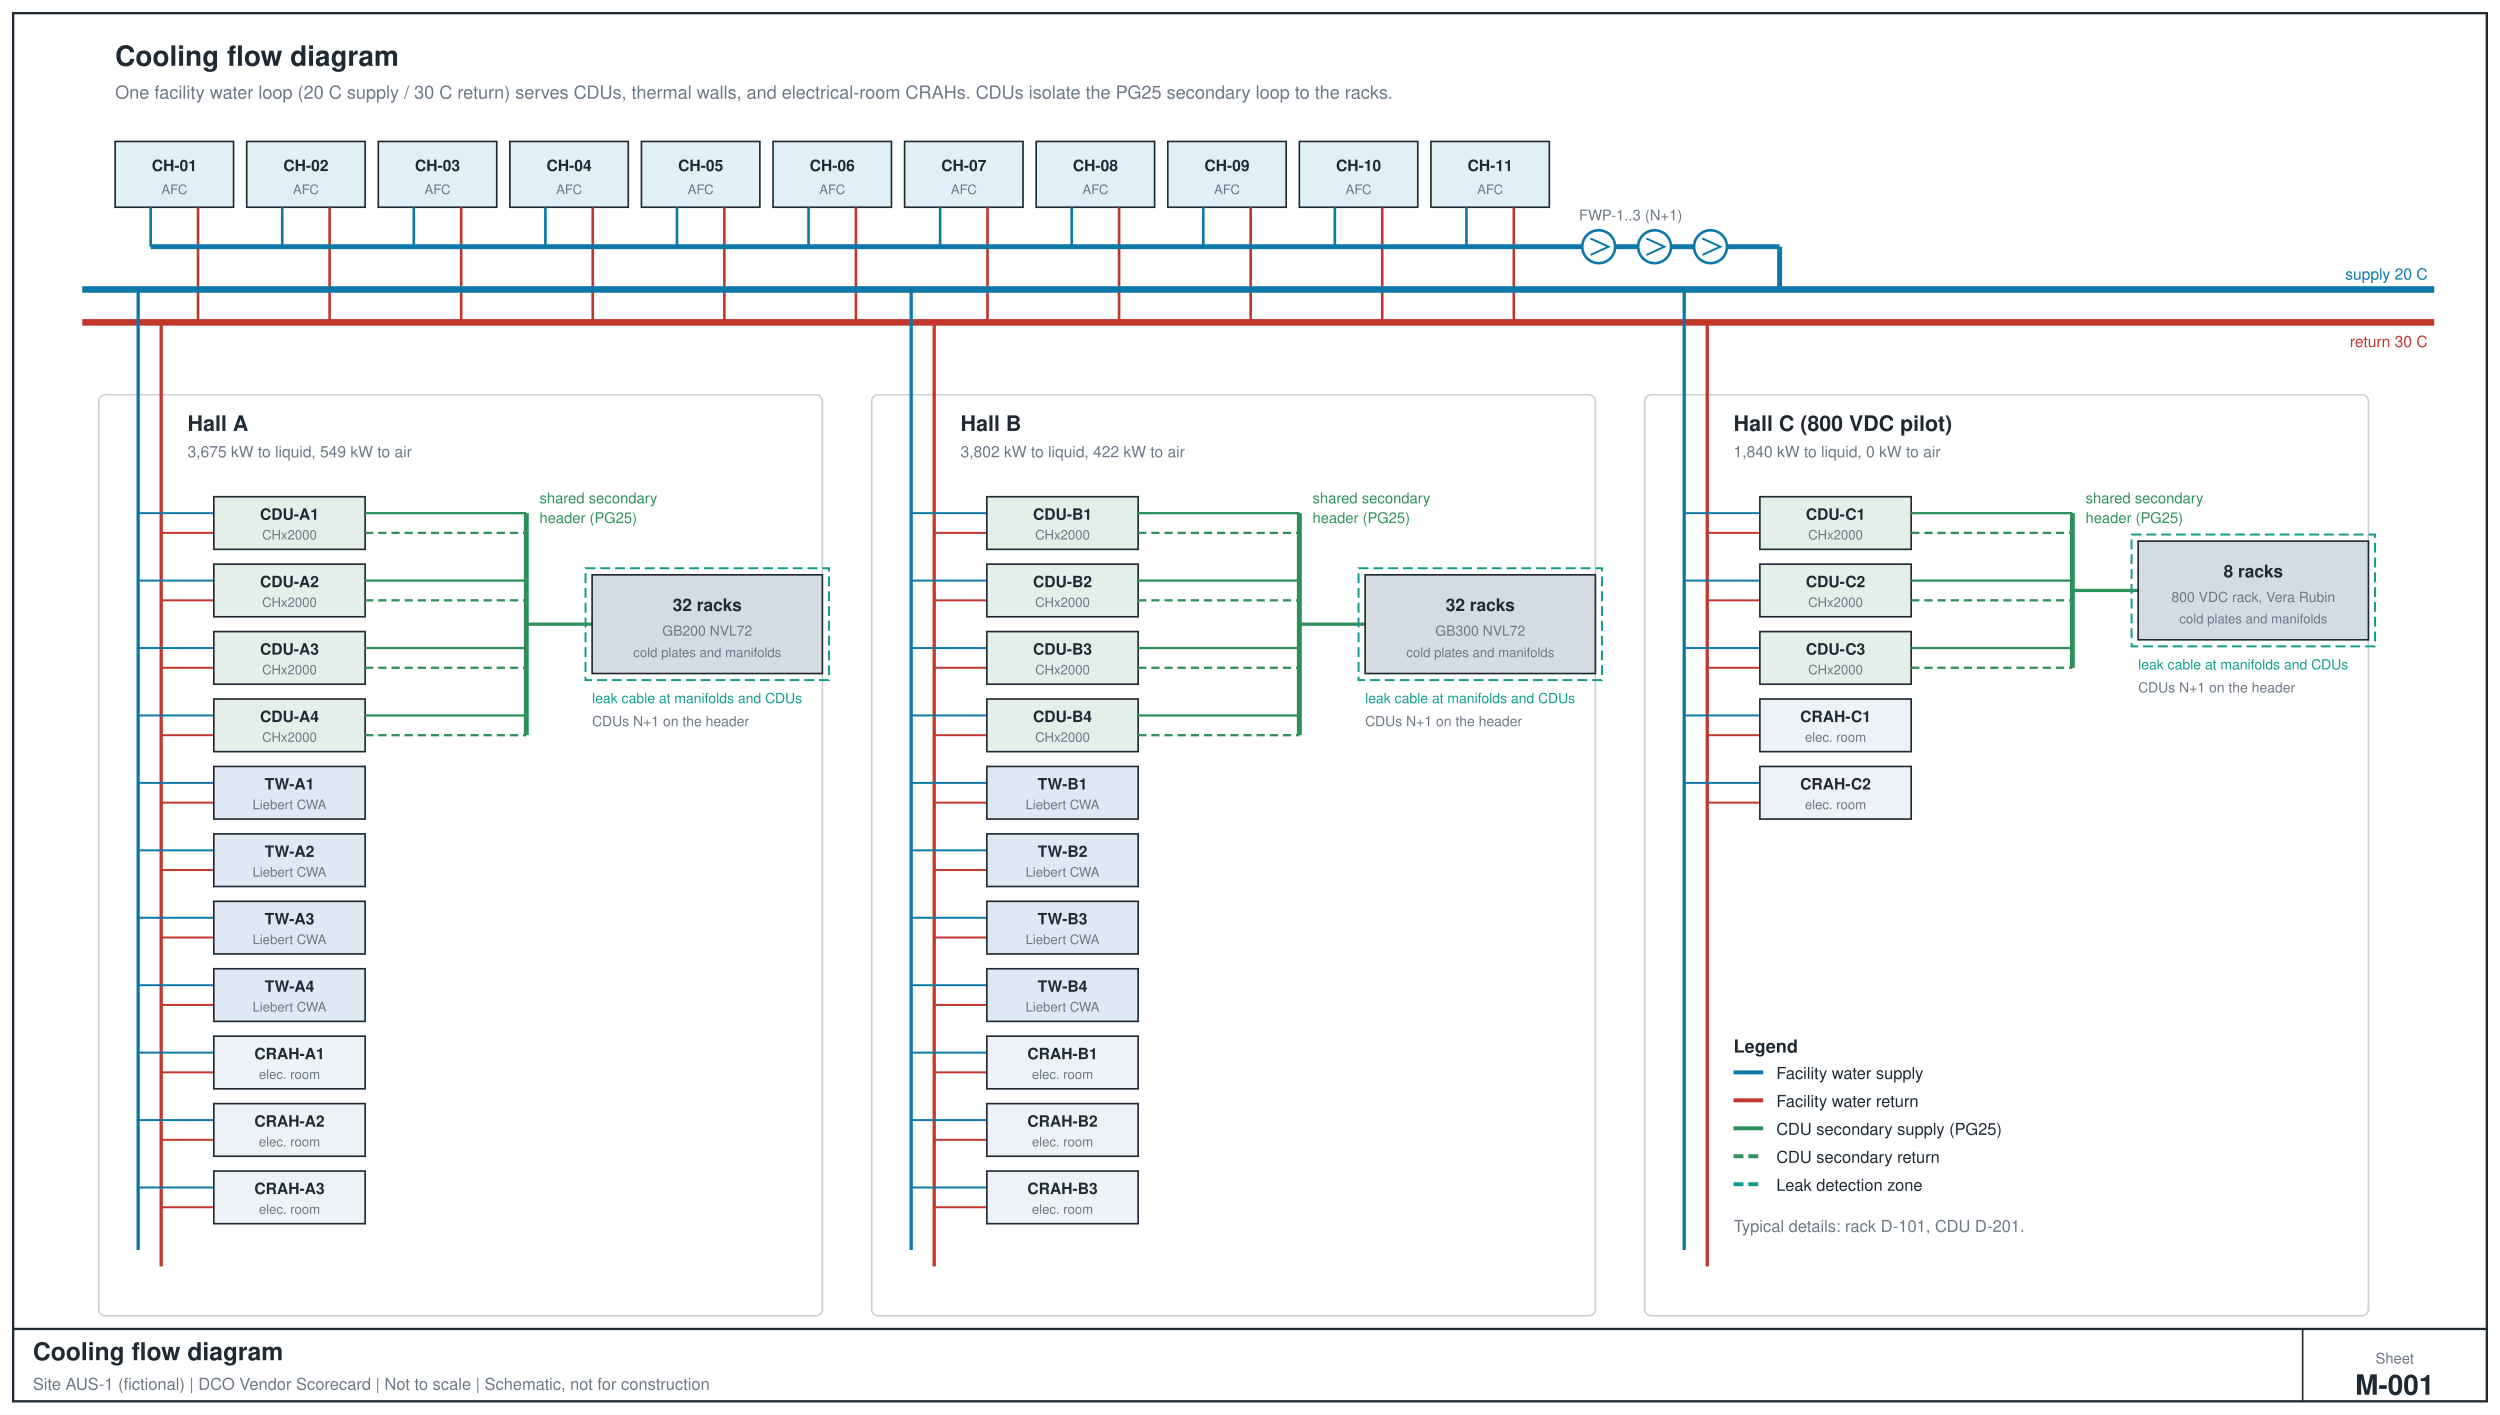
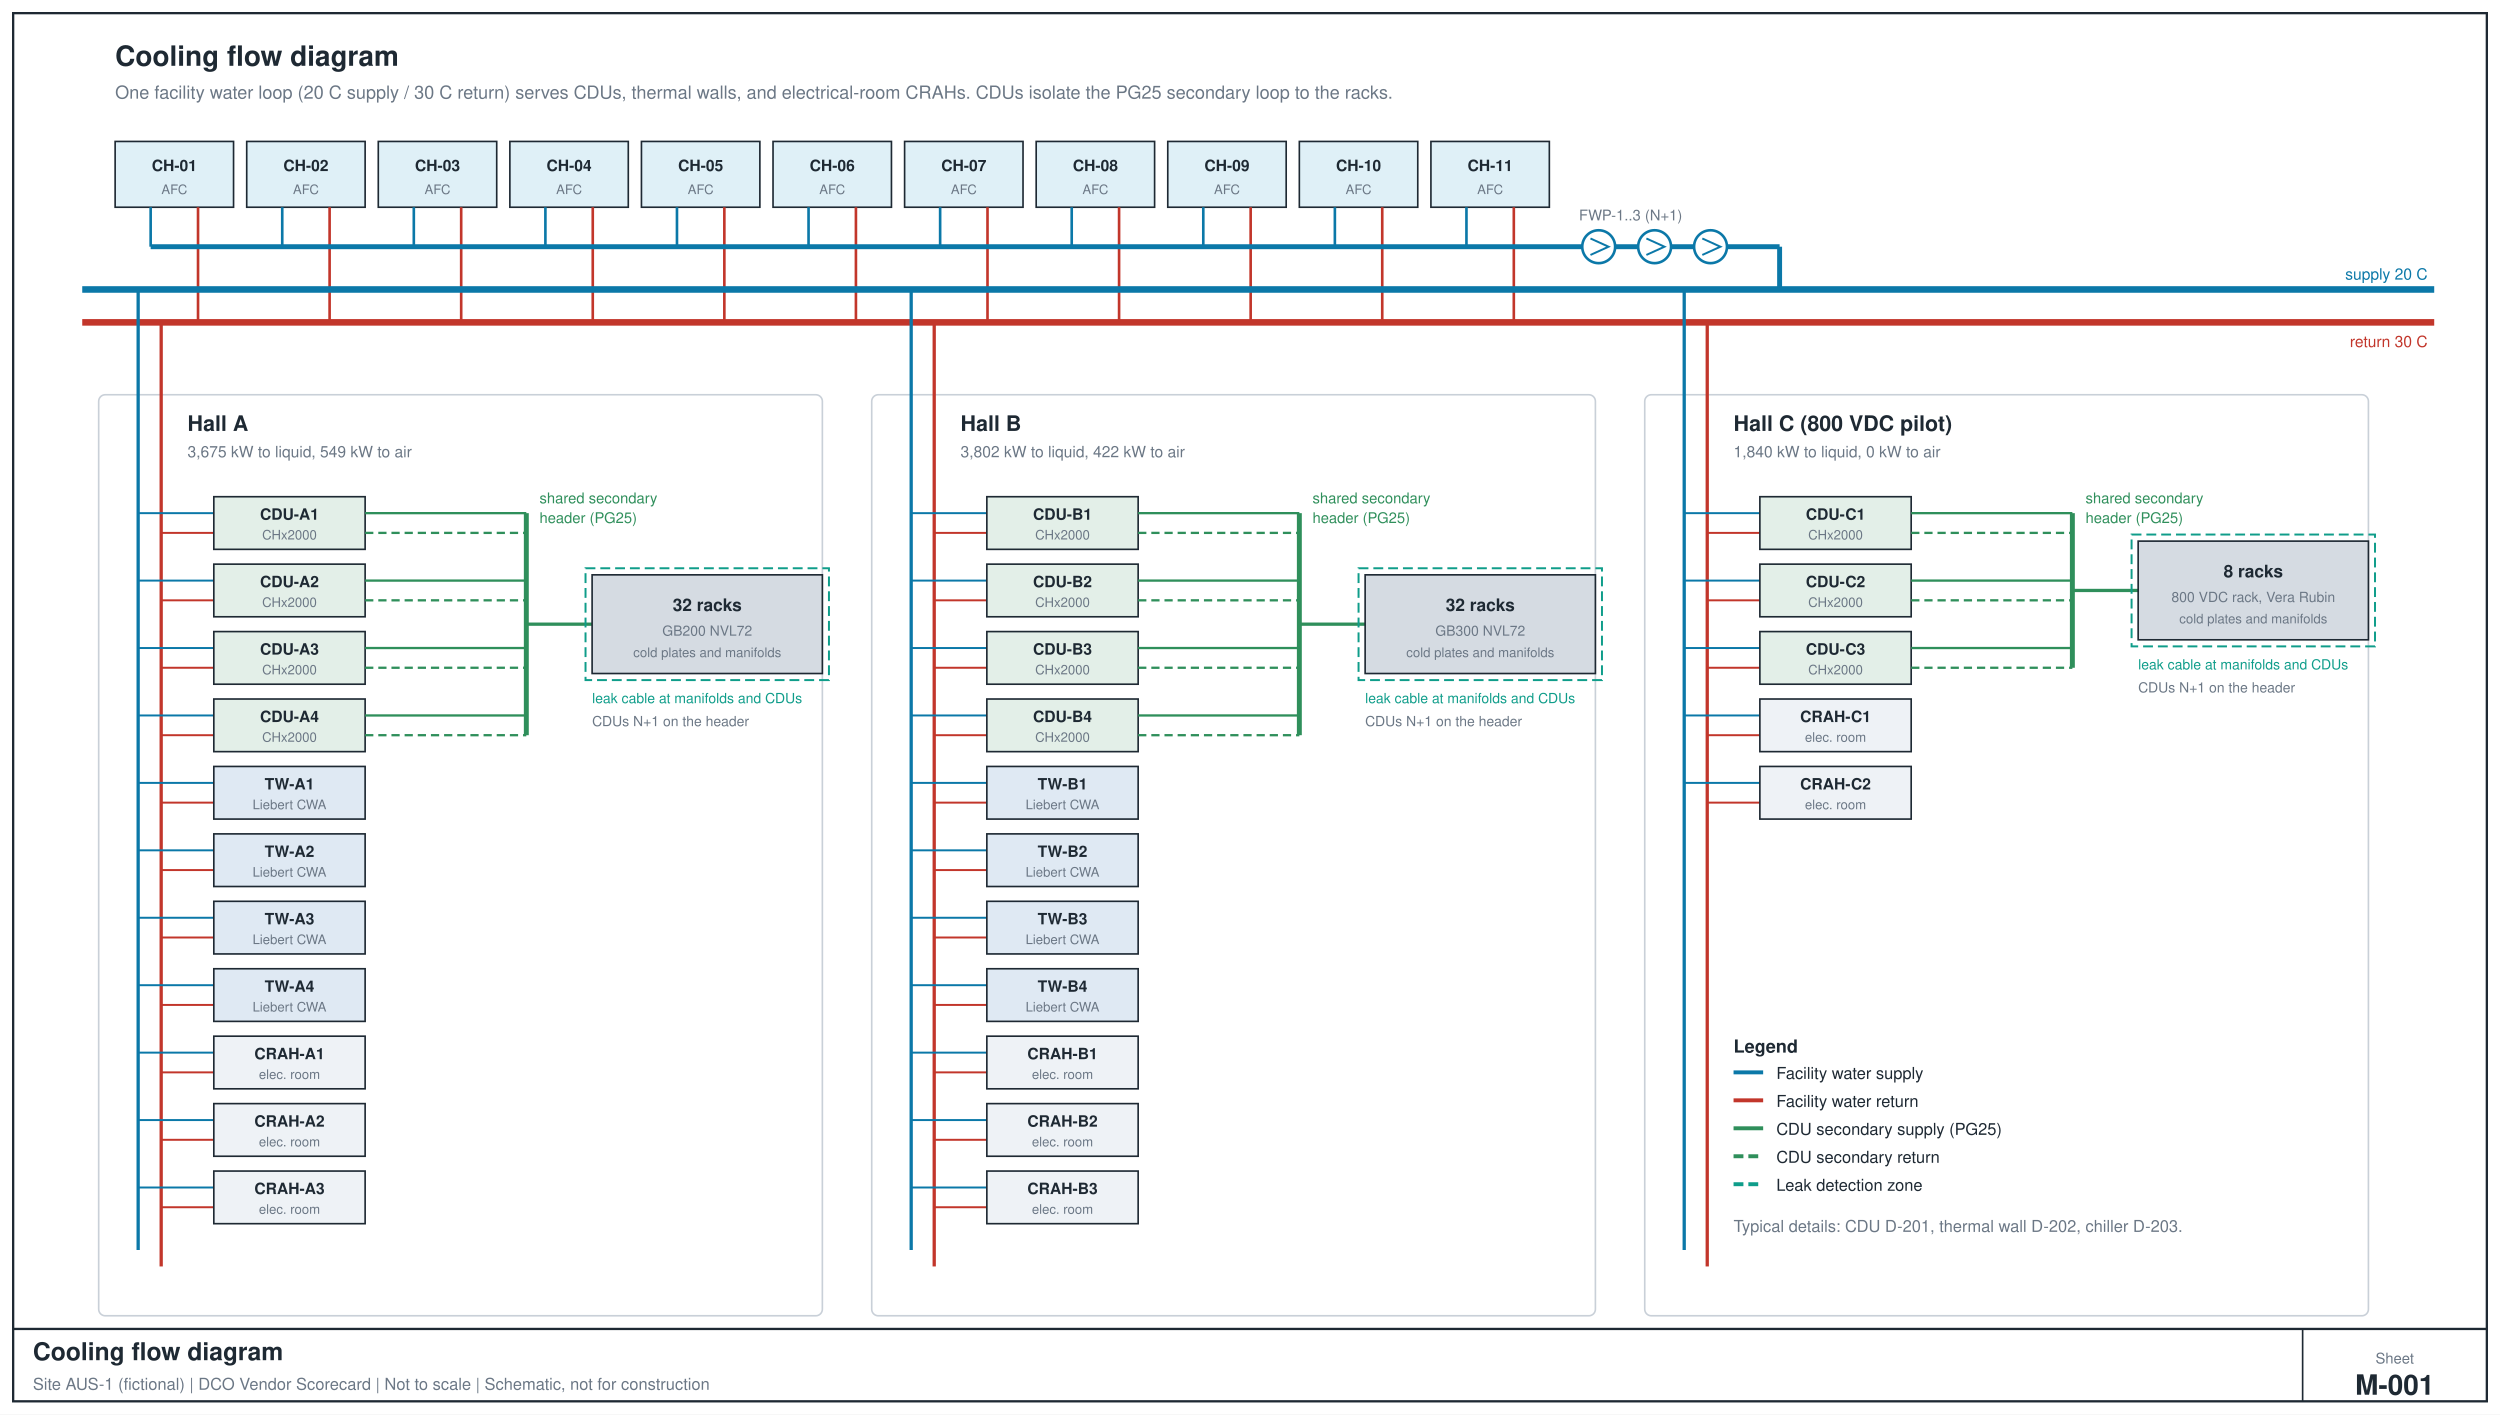
<svg xmlns="http://www.w3.org/2000/svg" width="1520" height="860" viewBox="0 0 1520 860">
  <rect width="100%" height="100%" fill="#ffffff" />
  <text x="70.0" y="40.0" font-family="Helvetica, Arial, sans-serif" font-size="17" text-anchor="start" fill="#1e2933" font-weight="bold">Cooling flow diagram</text>
  <text x="70.0" y="60.0" font-family="Helvetica, Arial, sans-serif" font-size="11" text-anchor="start" fill="#6b7785" font-weight="normal">One facility water loop (20 C supply / 30 C return) serves CDUs, thermal walls, and electrical-room CRAHs. CDUs isolate the PG25 secondary loop to the racks.</text>
  <rect x="70.0" y="86.0" width="72.0" height="40.0" rx="0" fill="#dff0f7" stroke="#1e2933" stroke-width="1.0" />
  <text x="106.0" y="104.0" font-family="Helvetica, Arial, sans-serif" font-size="9.5" text-anchor="middle" fill="#1e2933" font-weight="bold">CH-01</text>
  <text x="106.0" y="118.0" font-family="Helvetica, Arial, sans-serif" font-size="8" text-anchor="middle" fill="#6b7785" font-weight="normal">AFC</text>
  <line x1="91.6" y1="126.0" x2="91.6" y2="150.0" stroke="#0b78a8" stroke-width="1.6" />
  <line x1="120.4" y1="126.0" x2="120.4" y2="196.0" stroke="#c2362b" stroke-width="1.6" />
  <rect x="150.0" y="86.0" width="72.0" height="40.0" rx="0" fill="#dff0f7" stroke="#1e2933" stroke-width="1.0" />
  <text x="186.0" y="104.0" font-family="Helvetica, Arial, sans-serif" font-size="9.5" text-anchor="middle" fill="#1e2933" font-weight="bold">CH-02</text>
  <text x="186.0" y="118.0" font-family="Helvetica, Arial, sans-serif" font-size="8" text-anchor="middle" fill="#6b7785" font-weight="normal">AFC</text>
  <line x1="171.6" y1="126.0" x2="171.6" y2="150.0" stroke="#0b78a8" stroke-width="1.6" />
  <line x1="200.4" y1="126.0" x2="200.4" y2="196.0" stroke="#c2362b" stroke-width="1.6" />
  <rect x="230.0" y="86.0" width="72.0" height="40.0" rx="0" fill="#dff0f7" stroke="#1e2933" stroke-width="1.0" />
  <text x="266.0" y="104.0" font-family="Helvetica, Arial, sans-serif" font-size="9.5" text-anchor="middle" fill="#1e2933" font-weight="bold">CH-03</text>
  <text x="266.0" y="118.0" font-family="Helvetica, Arial, sans-serif" font-size="8" text-anchor="middle" fill="#6b7785" font-weight="normal">AFC</text>
  <line x1="251.6" y1="126.0" x2="251.6" y2="150.0" stroke="#0b78a8" stroke-width="1.6" />
  <line x1="280.4" y1="126.0" x2="280.4" y2="196.0" stroke="#c2362b" stroke-width="1.6" />
  <rect x="310.0" y="86.0" width="72.0" height="40.0" rx="0" fill="#dff0f7" stroke="#1e2933" stroke-width="1.0" />
  <text x="346.0" y="104.0" font-family="Helvetica, Arial, sans-serif" font-size="9.5" text-anchor="middle" fill="#1e2933" font-weight="bold">CH-04</text>
  <text x="346.0" y="118.0" font-family="Helvetica, Arial, sans-serif" font-size="8" text-anchor="middle" fill="#6b7785" font-weight="normal">AFC</text>
  <line x1="331.6" y1="126.0" x2="331.6" y2="150.0" stroke="#0b78a8" stroke-width="1.6" />
  <line x1="360.4" y1="126.0" x2="360.4" y2="196.0" stroke="#c2362b" stroke-width="1.6" />
  <rect x="390.0" y="86.0" width="72.0" height="40.0" rx="0" fill="#dff0f7" stroke="#1e2933" stroke-width="1.0" />
  <text x="426.0" y="104.0" font-family="Helvetica, Arial, sans-serif" font-size="9.5" text-anchor="middle" fill="#1e2933" font-weight="bold">CH-05</text>
  <text x="426.0" y="118.0" font-family="Helvetica, Arial, sans-serif" font-size="8" text-anchor="middle" fill="#6b7785" font-weight="normal">AFC</text>
  <line x1="411.6" y1="126.0" x2="411.6" y2="150.0" stroke="#0b78a8" stroke-width="1.6" />
  <line x1="440.4" y1="126.0" x2="440.4" y2="196.0" stroke="#c2362b" stroke-width="1.6" />
  <rect x="470.0" y="86.0" width="72.0" height="40.0" rx="0" fill="#dff0f7" stroke="#1e2933" stroke-width="1.0" />
  <text x="506.0" y="104.0" font-family="Helvetica, Arial, sans-serif" font-size="9.5" text-anchor="middle" fill="#1e2933" font-weight="bold">CH-06</text>
  <text x="506.0" y="118.0" font-family="Helvetica, Arial, sans-serif" font-size="8" text-anchor="middle" fill="#6b7785" font-weight="normal">AFC</text>
  <line x1="491.6" y1="126.0" x2="491.6" y2="150.0" stroke="#0b78a8" stroke-width="1.6" />
  <line x1="520.4" y1="126.0" x2="520.4" y2="196.0" stroke="#c2362b" stroke-width="1.6" />
  <rect x="550.0" y="86.0" width="72.0" height="40.0" rx="0" fill="#dff0f7" stroke="#1e2933" stroke-width="1.0" />
  <text x="586.0" y="104.0" font-family="Helvetica, Arial, sans-serif" font-size="9.5" text-anchor="middle" fill="#1e2933" font-weight="bold">CH-07</text>
  <text x="586.0" y="118.0" font-family="Helvetica, Arial, sans-serif" font-size="8" text-anchor="middle" fill="#6b7785" font-weight="normal">AFC</text>
  <line x1="571.6" y1="126.0" x2="571.6" y2="150.0" stroke="#0b78a8" stroke-width="1.6" />
  <line x1="600.4" y1="126.0" x2="600.4" y2="196.0" stroke="#c2362b" stroke-width="1.6" />
  <rect x="630.0" y="86.0" width="72.0" height="40.0" rx="0" fill="#dff0f7" stroke="#1e2933" stroke-width="1.0" />
  <text x="666.0" y="104.0" font-family="Helvetica, Arial, sans-serif" font-size="9.5" text-anchor="middle" fill="#1e2933" font-weight="bold">CH-08</text>
  <text x="666.0" y="118.0" font-family="Helvetica, Arial, sans-serif" font-size="8" text-anchor="middle" fill="#6b7785" font-weight="normal">AFC</text>
  <line x1="651.6" y1="126.0" x2="651.6" y2="150.0" stroke="#0b78a8" stroke-width="1.6" />
  <line x1="680.4" y1="126.0" x2="680.4" y2="196.0" stroke="#c2362b" stroke-width="1.6" />
  <rect x="710.0" y="86.0" width="72.0" height="40.0" rx="0" fill="#dff0f7" stroke="#1e2933" stroke-width="1.0" />
  <text x="746.0" y="104.0" font-family="Helvetica, Arial, sans-serif" font-size="9.5" text-anchor="middle" fill="#1e2933" font-weight="bold">CH-09</text>
  <text x="746.0" y="118.0" font-family="Helvetica, Arial, sans-serif" font-size="8" text-anchor="middle" fill="#6b7785" font-weight="normal">AFC</text>
  <line x1="731.6" y1="126.0" x2="731.6" y2="150.0" stroke="#0b78a8" stroke-width="1.6" />
  <line x1="760.4" y1="126.0" x2="760.4" y2="196.0" stroke="#c2362b" stroke-width="1.6" />
  <rect x="790.0" y="86.0" width="72.0" height="40.0" rx="0" fill="#dff0f7" stroke="#1e2933" stroke-width="1.0" />
  <text x="826.0" y="104.0" font-family="Helvetica, Arial, sans-serif" font-size="9.5" text-anchor="middle" fill="#1e2933" font-weight="bold">CH-10</text>
  <text x="826.0" y="118.0" font-family="Helvetica, Arial, sans-serif" font-size="8" text-anchor="middle" fill="#6b7785" font-weight="normal">AFC</text>
  <line x1="811.6" y1="126.0" x2="811.6" y2="150.0" stroke="#0b78a8" stroke-width="1.6" />
  <line x1="840.4" y1="126.0" x2="840.4" y2="196.0" stroke="#c2362b" stroke-width="1.6" />
  <rect x="870.0" y="86.0" width="72.0" height="40.0" rx="0" fill="#dff0f7" stroke="#1e2933" stroke-width="1.0" />
  <text x="906.0" y="104.0" font-family="Helvetica, Arial, sans-serif" font-size="9.5" text-anchor="middle" fill="#1e2933" font-weight="bold">CH-11</text>
  <text x="906.0" y="118.0" font-family="Helvetica, Arial, sans-serif" font-size="8" text-anchor="middle" fill="#6b7785" font-weight="normal">AFC</text>
  <line x1="891.6" y1="126.0" x2="891.6" y2="150.0" stroke="#0b78a8" stroke-width="1.6" />
  <line x1="920.4" y1="126.0" x2="920.4" y2="196.0" stroke="#c2362b" stroke-width="1.6" />
  <line x1="91.6" y1="150.0" x2="1082.0" y2="150.0" stroke="#0b78a8" stroke-width="3" />
  <circle cx="972.0" cy="150.0" r="10" fill="#ffffff" stroke="#0b78a8" stroke-width="1.6" />
  <polyline points="967.0,155.0 978.0,150.0 967.0,145.0" fill="none" stroke="#0b78a8" stroke-width="1.2" />
  <circle cx="1006.0" cy="150.0" r="10" fill="#ffffff" stroke="#0b78a8" stroke-width="1.6" />
  <polyline points="1001.0,155.0 1012.0,150.0 1001.0,145.0" fill="none" stroke="#0b78a8" stroke-width="1.2" />
  <circle cx="1040.0" cy="150.0" r="10" fill="#ffffff" stroke="#0b78a8" stroke-width="1.6" />
  <polyline points="1035.0,155.0 1046.0,150.0 1035.0,145.0" fill="none" stroke="#0b78a8" stroke-width="1.2" />
  <text x="960.0" y="134.0" font-family="Helvetica, Arial, sans-serif" font-size="9" text-anchor="start" fill="#6b7785" font-weight="normal">FWP-1..3 (N+1)</text>
  <line x1="1082.0" y1="150.0" x2="1082.0" y2="176.0" stroke="#0b78a8" stroke-width="3" />
  <line x1="50.0" y1="176.0" x2="1480.0" y2="176.0" stroke="#0b78a8" stroke-width="4" />
  <line x1="50.0" y1="196.0" x2="1480.0" y2="196.0" stroke="#c2362b" stroke-width="4" />
  <text x="1476.0" y="170.0" font-family="Helvetica, Arial, sans-serif" font-size="9.5" text-anchor="end" fill="#0b78a8" font-weight="normal">supply 20 C</text>
  <text x="1476.0" y="211.0" font-family="Helvetica, Arial, sans-serif" font-size="9.5" text-anchor="end" fill="#c2362b" font-weight="normal">return 30 C</text>
  <rect x="60.0" y="240.0" width="440.0" height="560.0" rx="4" fill="none" stroke="#c9d0d8" stroke-width="1.0" />
  <text x="114.0" y="262.0" font-family="Helvetica, Arial, sans-serif" font-size="13" text-anchor="start" fill="#1e2933" font-weight="bold">Hall A</text>
  <text x="114.0" y="278.0" font-family="Helvetica, Arial, sans-serif" font-size="9.5" text-anchor="start" fill="#6b7785" font-weight="normal">3,675 kW to liquid, 549 kW to air</text>
  <line x1="84.0" y1="176.0" x2="84.0" y2="760.0" stroke="#0b78a8" stroke-width="2" />
  <line x1="98.0" y1="196.0" x2="98.0" y2="770.0" stroke="#c2362b" stroke-width="2" />
  <line x1="84.0" y1="312.0" x2="130.0" y2="312.0" stroke="#0b78a8" stroke-width="1.2" />
  <line x1="98.0" y1="324.0" x2="130.0" y2="324.0" stroke="#c2362b" stroke-width="1.2" />
  <rect x="130.0" y="302.0" width="92.0" height="32.0" rx="0" fill="#e3efe8" stroke="#1e2933" stroke-width="1.0" />
  <text x="176.0" y="316.0" font-family="Helvetica, Arial, sans-serif" font-size="9.5" text-anchor="middle" fill="#1e2933" font-weight="bold">CDU-A1</text>
  <text x="176.0" y="328.0" font-family="Helvetica, Arial, sans-serif" font-size="8" text-anchor="middle" fill="#6b7785" font-weight="normal">CHx2000</text>
  <line x1="222.0" y1="312.0" x2="320.0" y2="312.0" stroke="#2f8f5b" stroke-width="1.4" />
  <line x1="222.0" y1="324.0" x2="320.0" y2="324.0" stroke="#2f8f5b" stroke-width="1.4" stroke-dasharray="5 3" />
  <line x1="84.0" y1="353.0" x2="130.0" y2="353.0" stroke="#0b78a8" stroke-width="1.2" />
  <line x1="98.0" y1="365.0" x2="130.0" y2="365.0" stroke="#c2362b" stroke-width="1.2" />
  <rect x="130.0" y="343.0" width="92.0" height="32.0" rx="0" fill="#e3efe8" stroke="#1e2933" stroke-width="1.0" />
  <text x="176.0" y="357.0" font-family="Helvetica, Arial, sans-serif" font-size="9.5" text-anchor="middle" fill="#1e2933" font-weight="bold">CDU-A2</text>
  <text x="176.0" y="369.0" font-family="Helvetica, Arial, sans-serif" font-size="8" text-anchor="middle" fill="#6b7785" font-weight="normal">CHx2000</text>
  <line x1="222.0" y1="353.0" x2="320.0" y2="353.0" stroke="#2f8f5b" stroke-width="1.4" />
  <line x1="222.0" y1="365.0" x2="320.0" y2="365.0" stroke="#2f8f5b" stroke-width="1.4" stroke-dasharray="5 3" />
  <line x1="84.0" y1="394.0" x2="130.0" y2="394.0" stroke="#0b78a8" stroke-width="1.2" />
  <line x1="98.0" y1="406.0" x2="130.0" y2="406.0" stroke="#c2362b" stroke-width="1.2" />
  <rect x="130.0" y="384.0" width="92.0" height="32.0" rx="0" fill="#e3efe8" stroke="#1e2933" stroke-width="1.0" />
  <text x="176.0" y="398.0" font-family="Helvetica, Arial, sans-serif" font-size="9.5" text-anchor="middle" fill="#1e2933" font-weight="bold">CDU-A3</text>
  <text x="176.0" y="410.0" font-family="Helvetica, Arial, sans-serif" font-size="8" text-anchor="middle" fill="#6b7785" font-weight="normal">CHx2000</text>
  <line x1="222.0" y1="394.0" x2="320.0" y2="394.0" stroke="#2f8f5b" stroke-width="1.4" />
  <line x1="222.0" y1="406.0" x2="320.0" y2="406.0" stroke="#2f8f5b" stroke-width="1.4" stroke-dasharray="5 3" />
  <line x1="84.0" y1="435.0" x2="130.0" y2="435.0" stroke="#0b78a8" stroke-width="1.2" />
  <line x1="98.0" y1="447.0" x2="130.0" y2="447.0" stroke="#c2362b" stroke-width="1.2" />
  <rect x="130.0" y="425.0" width="92.0" height="32.0" rx="0" fill="#e3efe8" stroke="#1e2933" stroke-width="1.0" />
  <text x="176.0" y="439.0" font-family="Helvetica, Arial, sans-serif" font-size="9.5" text-anchor="middle" fill="#1e2933" font-weight="bold">CDU-A4</text>
  <text x="176.0" y="451.0" font-family="Helvetica, Arial, sans-serif" font-size="8" text-anchor="middle" fill="#6b7785" font-weight="normal">CHx2000</text>
  <line x1="222.0" y1="435.0" x2="320.0" y2="435.0" stroke="#2f8f5b" stroke-width="1.4" />
  <line x1="222.0" y1="447.0" x2="320.0" y2="447.0" stroke="#2f8f5b" stroke-width="1.4" stroke-dasharray="5 3" />
  <line x1="84.0" y1="476.0" x2="130.0" y2="476.0" stroke="#0b78a8" stroke-width="1.2" />
  <line x1="98.0" y1="488.0" x2="130.0" y2="488.0" stroke="#c2362b" stroke-width="1.2" />
  <rect x="130.0" y="466.0" width="92.0" height="32.0" rx="0" fill="#dfe9f3" stroke="#1e2933" stroke-width="1.0" />
  <text x="176.0" y="480.0" font-family="Helvetica, Arial, sans-serif" font-size="9.5" text-anchor="middle" fill="#1e2933" font-weight="bold">TW-A1</text>
  <text x="176.0" y="492.0" font-family="Helvetica, Arial, sans-serif" font-size="8" text-anchor="middle" fill="#6b7785" font-weight="normal">Liebert CWA</text>
  <line x1="84.0" y1="517.0" x2="130.0" y2="517.0" stroke="#0b78a8" stroke-width="1.2" />
  <line x1="98.0" y1="529.0" x2="130.0" y2="529.0" stroke="#c2362b" stroke-width="1.2" />
  <rect x="130.0" y="507.0" width="92.0" height="32.0" rx="0" fill="#dfe9f3" stroke="#1e2933" stroke-width="1.0" />
  <text x="176.0" y="521.0" font-family="Helvetica, Arial, sans-serif" font-size="9.5" text-anchor="middle" fill="#1e2933" font-weight="bold">TW-A2</text>
  <text x="176.0" y="533.0" font-family="Helvetica, Arial, sans-serif" font-size="8" text-anchor="middle" fill="#6b7785" font-weight="normal">Liebert CWA</text>
  <line x1="84.0" y1="558.0" x2="130.0" y2="558.0" stroke="#0b78a8" stroke-width="1.2" />
  <line x1="98.0" y1="570.0" x2="130.0" y2="570.0" stroke="#c2362b" stroke-width="1.2" />
  <rect x="130.0" y="548.0" width="92.0" height="32.0" rx="0" fill="#dfe9f3" stroke="#1e2933" stroke-width="1.0" />
  <text x="176.0" y="562.0" font-family="Helvetica, Arial, sans-serif" font-size="9.5" text-anchor="middle" fill="#1e2933" font-weight="bold">TW-A3</text>
  <text x="176.0" y="574.0" font-family="Helvetica, Arial, sans-serif" font-size="8" text-anchor="middle" fill="#6b7785" font-weight="normal">Liebert CWA</text>
  <line x1="84.0" y1="599.0" x2="130.0" y2="599.0" stroke="#0b78a8" stroke-width="1.2" />
  <line x1="98.0" y1="611.0" x2="130.0" y2="611.0" stroke="#c2362b" stroke-width="1.2" />
  <rect x="130.0" y="589.0" width="92.0" height="32.0" rx="0" fill="#dfe9f3" stroke="#1e2933" stroke-width="1.0" />
  <text x="176.0" y="603.0" font-family="Helvetica, Arial, sans-serif" font-size="9.5" text-anchor="middle" fill="#1e2933" font-weight="bold">TW-A4</text>
  <text x="176.0" y="615.0" font-family="Helvetica, Arial, sans-serif" font-size="8" text-anchor="middle" fill="#6b7785" font-weight="normal">Liebert CWA</text>
  <line x1="84.0" y1="640.0" x2="130.0" y2="640.0" stroke="#0b78a8" stroke-width="1.2" />
  <line x1="98.0" y1="652.0" x2="130.0" y2="652.0" stroke="#c2362b" stroke-width="1.2" />
  <rect x="130.0" y="630.0" width="92.0" height="32.0" rx="0" fill="#eef2f6" stroke="#1e2933" stroke-width="1.0" />
  <text x="176.0" y="644.0" font-family="Helvetica, Arial, sans-serif" font-size="9.5" text-anchor="middle" fill="#1e2933" font-weight="bold">CRAH-A1</text>
  <text x="176.0" y="656.0" font-family="Helvetica, Arial, sans-serif" font-size="8" text-anchor="middle" fill="#6b7785" font-weight="normal">elec. room</text>
  <line x1="84.0" y1="681.0" x2="130.0" y2="681.0" stroke="#0b78a8" stroke-width="1.2" />
  <line x1="98.0" y1="693.0" x2="130.0" y2="693.0" stroke="#c2362b" stroke-width="1.2" />
  <rect x="130.0" y="671.0" width="92.0" height="32.0" rx="0" fill="#eef2f6" stroke="#1e2933" stroke-width="1.0" />
  <text x="176.0" y="685.0" font-family="Helvetica, Arial, sans-serif" font-size="9.5" text-anchor="middle" fill="#1e2933" font-weight="bold">CRAH-A2</text>
  <text x="176.0" y="697.0" font-family="Helvetica, Arial, sans-serif" font-size="8" text-anchor="middle" fill="#6b7785" font-weight="normal">elec. room</text>
  <line x1="84.0" y1="722.0" x2="130.0" y2="722.0" stroke="#0b78a8" stroke-width="1.2" />
  <line x1="98.0" y1="734.0" x2="130.0" y2="734.0" stroke="#c2362b" stroke-width="1.2" />
  <rect x="130.0" y="712.0" width="92.0" height="32.0" rx="0" fill="#eef2f6" stroke="#1e2933" stroke-width="1.0" />
  <text x="176.0" y="726.0" font-family="Helvetica, Arial, sans-serif" font-size="9.5" text-anchor="middle" fill="#1e2933" font-weight="bold">CRAH-A3</text>
  <text x="176.0" y="738.0" font-family="Helvetica, Arial, sans-serif" font-size="8" text-anchor="middle" fill="#6b7785" font-weight="normal">elec. room</text>
  <line x1="320.0" y1="312.0" x2="320.0" y2="447.0" stroke="#2f8f5b" stroke-width="3" />
  <text x="328.0" y="306.0" font-family="Helvetica, Arial, sans-serif" font-size="9" text-anchor="start" fill="#2f8f5b" font-weight="normal">shared secondary</text>
  <text x="328.0" y="318.0" font-family="Helvetica, Arial, sans-serif" font-size="9" text-anchor="start" fill="#2f8f5b" font-weight="normal">header (PG25)</text>
  <line x1="320.0" y1="379.5" x2="360.0" y2="379.5" stroke="#2f8f5b" stroke-width="2" />
  <rect x="360.0" y="349.5" width="140.0" height="60.0" rx="0" fill="#d5dbe2" stroke="#1e2933" stroke-width="1.0" />
  <text x="430.0" y="371.5" font-family="Helvetica, Arial, sans-serif" font-size="10.5" text-anchor="middle" fill="#1e2933" font-weight="bold">32 racks</text>
  <text x="430.0" y="386.5" font-family="Helvetica, Arial, sans-serif" font-size="8.5" text-anchor="middle" fill="#6b7785" font-weight="normal">GB200 NVL72</text>
  <text x="430.0" y="399.5" font-family="Helvetica, Arial, sans-serif" font-size="8" text-anchor="middle" fill="#6b7785" font-weight="normal">cold plates and manifolds</text>
  <rect x="356.0" y="345.5" width="148.0" height="68.0" rx="0" fill="none" stroke="#0f9d8a" stroke-width="1.2" stroke-dasharray="6 3" />
  <text x="360.0" y="427.5" font-family="Helvetica, Arial, sans-serif" font-size="8.5" text-anchor="start" fill="#0f9d8a" font-weight="normal">leak cable at manifolds and CDUs</text>
  <text x="360.0" y="441.5" font-family="Helvetica, Arial, sans-serif" font-size="8.5" text-anchor="start" fill="#6b7785" font-weight="normal">CDUs N+1 on the header</text>
  <rect x="530.0" y="240.0" width="440.0" height="560.0" rx="4" fill="none" stroke="#c9d0d8" stroke-width="1.0" />
  <text x="584.0" y="262.0" font-family="Helvetica, Arial, sans-serif" font-size="13" text-anchor="start" fill="#1e2933" font-weight="bold">Hall B</text>
  <text x="584.0" y="278.0" font-family="Helvetica, Arial, sans-serif" font-size="9.5" text-anchor="start" fill="#6b7785" font-weight="normal">3,802 kW to liquid, 422 kW to air</text>
  <line x1="554.0" y1="176.0" x2="554.0" y2="760.0" stroke="#0b78a8" stroke-width="2" />
  <line x1="568.0" y1="196.0" x2="568.0" y2="770.0" stroke="#c2362b" stroke-width="2" />
  <line x1="554.0" y1="312.0" x2="600.0" y2="312.0" stroke="#0b78a8" stroke-width="1.2" />
  <line x1="568.0" y1="324.0" x2="600.0" y2="324.0" stroke="#c2362b" stroke-width="1.2" />
  <rect x="600.0" y="302.0" width="92.0" height="32.0" rx="0" fill="#e3efe8" stroke="#1e2933" stroke-width="1.0" />
  <text x="646.0" y="316.0" font-family="Helvetica, Arial, sans-serif" font-size="9.5" text-anchor="middle" fill="#1e2933" font-weight="bold">CDU-B1</text>
  <text x="646.0" y="328.0" font-family="Helvetica, Arial, sans-serif" font-size="8" text-anchor="middle" fill="#6b7785" font-weight="normal">CHx2000</text>
  <line x1="692.0" y1="312.0" x2="790.0" y2="312.0" stroke="#2f8f5b" stroke-width="1.4" />
  <line x1="692.0" y1="324.0" x2="790.0" y2="324.0" stroke="#2f8f5b" stroke-width="1.4" stroke-dasharray="5 3" />
  <line x1="554.0" y1="353.0" x2="600.0" y2="353.0" stroke="#0b78a8" stroke-width="1.2" />
  <line x1="568.0" y1="365.0" x2="600.0" y2="365.0" stroke="#c2362b" stroke-width="1.2" />
  <rect x="600.0" y="343.0" width="92.0" height="32.0" rx="0" fill="#e3efe8" stroke="#1e2933" stroke-width="1.0" />
  <text x="646.0" y="357.0" font-family="Helvetica, Arial, sans-serif" font-size="9.5" text-anchor="middle" fill="#1e2933" font-weight="bold">CDU-B2</text>
  <text x="646.0" y="369.0" font-family="Helvetica, Arial, sans-serif" font-size="8" text-anchor="middle" fill="#6b7785" font-weight="normal">CHx2000</text>
  <line x1="692.0" y1="353.0" x2="790.0" y2="353.0" stroke="#2f8f5b" stroke-width="1.4" />
  <line x1="692.0" y1="365.0" x2="790.0" y2="365.0" stroke="#2f8f5b" stroke-width="1.4" stroke-dasharray="5 3" />
  <line x1="554.0" y1="394.0" x2="600.0" y2="394.0" stroke="#0b78a8" stroke-width="1.2" />
  <line x1="568.0" y1="406.0" x2="600.0" y2="406.0" stroke="#c2362b" stroke-width="1.2" />
  <rect x="600.0" y="384.0" width="92.0" height="32.0" rx="0" fill="#e3efe8" stroke="#1e2933" stroke-width="1.0" />
  <text x="646.0" y="398.0" font-family="Helvetica, Arial, sans-serif" font-size="9.5" text-anchor="middle" fill="#1e2933" font-weight="bold">CDU-B3</text>
  <text x="646.0" y="410.0" font-family="Helvetica, Arial, sans-serif" font-size="8" text-anchor="middle" fill="#6b7785" font-weight="normal">CHx2000</text>
  <line x1="692.0" y1="394.0" x2="790.0" y2="394.0" stroke="#2f8f5b" stroke-width="1.4" />
  <line x1="692.0" y1="406.0" x2="790.0" y2="406.0" stroke="#2f8f5b" stroke-width="1.4" stroke-dasharray="5 3" />
  <line x1="554.0" y1="435.0" x2="600.0" y2="435.0" stroke="#0b78a8" stroke-width="1.2" />
  <line x1="568.0" y1="447.0" x2="600.0" y2="447.0" stroke="#c2362b" stroke-width="1.2" />
  <rect x="600.0" y="425.0" width="92.0" height="32.0" rx="0" fill="#e3efe8" stroke="#1e2933" stroke-width="1.0" />
  <text x="646.0" y="439.0" font-family="Helvetica, Arial, sans-serif" font-size="9.5" text-anchor="middle" fill="#1e2933" font-weight="bold">CDU-B4</text>
  <text x="646.0" y="451.0" font-family="Helvetica, Arial, sans-serif" font-size="8" text-anchor="middle" fill="#6b7785" font-weight="normal">CHx2000</text>
  <line x1="692.0" y1="435.0" x2="790.0" y2="435.0" stroke="#2f8f5b" stroke-width="1.4" />
  <line x1="692.0" y1="447.0" x2="790.0" y2="447.0" stroke="#2f8f5b" stroke-width="1.4" stroke-dasharray="5 3" />
  <line x1="554.0" y1="476.0" x2="600.0" y2="476.0" stroke="#0b78a8" stroke-width="1.2" />
  <line x1="568.0" y1="488.0" x2="600.0" y2="488.0" stroke="#c2362b" stroke-width="1.2" />
  <rect x="600.0" y="466.0" width="92.0" height="32.0" rx="0" fill="#dfe9f3" stroke="#1e2933" stroke-width="1.0" />
  <text x="646.0" y="480.0" font-family="Helvetica, Arial, sans-serif" font-size="9.5" text-anchor="middle" fill="#1e2933" font-weight="bold">TW-B1</text>
  <text x="646.0" y="492.0" font-family="Helvetica, Arial, sans-serif" font-size="8" text-anchor="middle" fill="#6b7785" font-weight="normal">Liebert CWA</text>
  <line x1="554.0" y1="517.0" x2="600.0" y2="517.0" stroke="#0b78a8" stroke-width="1.2" />
  <line x1="568.0" y1="529.0" x2="600.0" y2="529.0" stroke="#c2362b" stroke-width="1.2" />
  <rect x="600.0" y="507.0" width="92.0" height="32.0" rx="0" fill="#dfe9f3" stroke="#1e2933" stroke-width="1.0" />
  <text x="646.0" y="521.0" font-family="Helvetica, Arial, sans-serif" font-size="9.5" text-anchor="middle" fill="#1e2933" font-weight="bold">TW-B2</text>
  <text x="646.0" y="533.0" font-family="Helvetica, Arial, sans-serif" font-size="8" text-anchor="middle" fill="#6b7785" font-weight="normal">Liebert CWA</text>
  <line x1="554.0" y1="558.0" x2="600.0" y2="558.0" stroke="#0b78a8" stroke-width="1.2" />
  <line x1="568.0" y1="570.0" x2="600.0" y2="570.0" stroke="#c2362b" stroke-width="1.2" />
  <rect x="600.0" y="548.0" width="92.0" height="32.0" rx="0" fill="#dfe9f3" stroke="#1e2933" stroke-width="1.0" />
  <text x="646.0" y="562.0" font-family="Helvetica, Arial, sans-serif" font-size="9.5" text-anchor="middle" fill="#1e2933" font-weight="bold">TW-B3</text>
  <text x="646.0" y="574.0" font-family="Helvetica, Arial, sans-serif" font-size="8" text-anchor="middle" fill="#6b7785" font-weight="normal">Liebert CWA</text>
  <line x1="554.0" y1="599.0" x2="600.0" y2="599.0" stroke="#0b78a8" stroke-width="1.2" />
  <line x1="568.0" y1="611.0" x2="600.0" y2="611.0" stroke="#c2362b" stroke-width="1.2" />
  <rect x="600.0" y="589.0" width="92.0" height="32.0" rx="0" fill="#dfe9f3" stroke="#1e2933" stroke-width="1.0" />
  <text x="646.0" y="603.0" font-family="Helvetica, Arial, sans-serif" font-size="9.5" text-anchor="middle" fill="#1e2933" font-weight="bold">TW-B4</text>
  <text x="646.0" y="615.0" font-family="Helvetica, Arial, sans-serif" font-size="8" text-anchor="middle" fill="#6b7785" font-weight="normal">Liebert CWA</text>
  <line x1="554.0" y1="640.0" x2="600.0" y2="640.0" stroke="#0b78a8" stroke-width="1.2" />
  <line x1="568.0" y1="652.0" x2="600.0" y2="652.0" stroke="#c2362b" stroke-width="1.2" />
  <rect x="600.0" y="630.0" width="92.0" height="32.0" rx="0" fill="#eef2f6" stroke="#1e2933" stroke-width="1.0" />
  <text x="646.0" y="644.0" font-family="Helvetica, Arial, sans-serif" font-size="9.5" text-anchor="middle" fill="#1e2933" font-weight="bold">CRAH-B1</text>
  <text x="646.0" y="656.0" font-family="Helvetica, Arial, sans-serif" font-size="8" text-anchor="middle" fill="#6b7785" font-weight="normal">elec. room</text>
  <line x1="554.0" y1="681.0" x2="600.0" y2="681.0" stroke="#0b78a8" stroke-width="1.2" />
  <line x1="568.0" y1="693.0" x2="600.0" y2="693.0" stroke="#c2362b" stroke-width="1.2" />
  <rect x="600.0" y="671.0" width="92.0" height="32.0" rx="0" fill="#eef2f6" stroke="#1e2933" stroke-width="1.0" />
  <text x="646.0" y="685.0" font-family="Helvetica, Arial, sans-serif" font-size="9.5" text-anchor="middle" fill="#1e2933" font-weight="bold">CRAH-B2</text>
  <text x="646.0" y="697.0" font-family="Helvetica, Arial, sans-serif" font-size="8" text-anchor="middle" fill="#6b7785" font-weight="normal">elec. room</text>
  <line x1="554.0" y1="722.0" x2="600.0" y2="722.0" stroke="#0b78a8" stroke-width="1.2" />
  <line x1="568.0" y1="734.0" x2="600.0" y2="734.0" stroke="#c2362b" stroke-width="1.2" />
  <rect x="600.0" y="712.0" width="92.0" height="32.0" rx="0" fill="#eef2f6" stroke="#1e2933" stroke-width="1.0" />
  <text x="646.0" y="726.0" font-family="Helvetica, Arial, sans-serif" font-size="9.5" text-anchor="middle" fill="#1e2933" font-weight="bold">CRAH-B3</text>
  <text x="646.0" y="738.0" font-family="Helvetica, Arial, sans-serif" font-size="8" text-anchor="middle" fill="#6b7785" font-weight="normal">elec. room</text>
  <line x1="790.0" y1="312.0" x2="790.0" y2="447.0" stroke="#2f8f5b" stroke-width="3" />
  <text x="798.0" y="306.0" font-family="Helvetica, Arial, sans-serif" font-size="9" text-anchor="start" fill="#2f8f5b" font-weight="normal">shared secondary</text>
  <text x="798.0" y="318.0" font-family="Helvetica, Arial, sans-serif" font-size="9" text-anchor="start" fill="#2f8f5b" font-weight="normal">header (PG25)</text>
  <line x1="790.0" y1="379.5" x2="830.0" y2="379.5" stroke="#2f8f5b" stroke-width="2" />
  <rect x="830.0" y="349.5" width="140.0" height="60.0" rx="0" fill="#d5dbe2" stroke="#1e2933" stroke-width="1.0" />
  <text x="900.0" y="371.5" font-family="Helvetica, Arial, sans-serif" font-size="10.5" text-anchor="middle" fill="#1e2933" font-weight="bold">32 racks</text>
  <text x="900.0" y="386.5" font-family="Helvetica, Arial, sans-serif" font-size="8.5" text-anchor="middle" fill="#6b7785" font-weight="normal">GB300 NVL72</text>
  <text x="900.0" y="399.5" font-family="Helvetica, Arial, sans-serif" font-size="8" text-anchor="middle" fill="#6b7785" font-weight="normal">cold plates and manifolds</text>
  <rect x="826.0" y="345.5" width="148.0" height="68.0" rx="0" fill="none" stroke="#0f9d8a" stroke-width="1.2" stroke-dasharray="6 3" />
  <text x="830.0" y="427.5" font-family="Helvetica, Arial, sans-serif" font-size="8.5" text-anchor="start" fill="#0f9d8a" font-weight="normal">leak cable at manifolds and CDUs</text>
  <text x="830.0" y="441.5" font-family="Helvetica, Arial, sans-serif" font-size="8.5" text-anchor="start" fill="#6b7785" font-weight="normal">CDUs N+1 on the header</text>
  <rect x="1000.0" y="240.0" width="440.0" height="560.0" rx="4" fill="none" stroke="#c9d0d8" stroke-width="1.0" />
  <text x="1054.0" y="262.0" font-family="Helvetica, Arial, sans-serif" font-size="13" text-anchor="start" fill="#1e2933" font-weight="bold">Hall C (800 VDC pilot)</text>
  <text x="1054.0" y="278.0" font-family="Helvetica, Arial, sans-serif" font-size="9.5" text-anchor="start" fill="#6b7785" font-weight="normal">1,840 kW to liquid, 0 kW to air</text>
  <line x1="1024.0" y1="176.0" x2="1024.0" y2="760.0" stroke="#0b78a8" stroke-width="2" />
  <line x1="1038.0" y1="196.0" x2="1038.0" y2="770.0" stroke="#c2362b" stroke-width="2" />
  <line x1="1024.0" y1="312.0" x2="1070.0" y2="312.0" stroke="#0b78a8" stroke-width="1.2" />
  <line x1="1038.0" y1="324.0" x2="1070.0" y2="324.0" stroke="#c2362b" stroke-width="1.2" />
  <rect x="1070.0" y="302.0" width="92.0" height="32.0" rx="0" fill="#e3efe8" stroke="#1e2933" stroke-width="1.0" />
  <text x="1116.0" y="316.0" font-family="Helvetica, Arial, sans-serif" font-size="9.5" text-anchor="middle" fill="#1e2933" font-weight="bold">CDU-C1</text>
  <text x="1116.0" y="328.0" font-family="Helvetica, Arial, sans-serif" font-size="8" text-anchor="middle" fill="#6b7785" font-weight="normal">CHx2000</text>
  <line x1="1162.0" y1="312.0" x2="1260.0" y2="312.0" stroke="#2f8f5b" stroke-width="1.4" />
  <line x1="1162.0" y1="324.0" x2="1260.0" y2="324.0" stroke="#2f8f5b" stroke-width="1.4" stroke-dasharray="5 3" />
  <line x1="1024.0" y1="353.0" x2="1070.0" y2="353.0" stroke="#0b78a8" stroke-width="1.2" />
  <line x1="1038.0" y1="365.0" x2="1070.0" y2="365.0" stroke="#c2362b" stroke-width="1.2" />
  <rect x="1070.0" y="343.0" width="92.0" height="32.0" rx="0" fill="#e3efe8" stroke="#1e2933" stroke-width="1.0" />
  <text x="1116.0" y="357.0" font-family="Helvetica, Arial, sans-serif" font-size="9.5" text-anchor="middle" fill="#1e2933" font-weight="bold">CDU-C2</text>
  <text x="1116.0" y="369.0" font-family="Helvetica, Arial, sans-serif" font-size="8" text-anchor="middle" fill="#6b7785" font-weight="normal">CHx2000</text>
  <line x1="1162.0" y1="353.0" x2="1260.0" y2="353.0" stroke="#2f8f5b" stroke-width="1.4" />
  <line x1="1162.0" y1="365.0" x2="1260.0" y2="365.0" stroke="#2f8f5b" stroke-width="1.4" stroke-dasharray="5 3" />
  <line x1="1024.0" y1="394.0" x2="1070.0" y2="394.0" stroke="#0b78a8" stroke-width="1.2" />
  <line x1="1038.0" y1="406.0" x2="1070.0" y2="406.0" stroke="#c2362b" stroke-width="1.2" />
  <rect x="1070.0" y="384.0" width="92.0" height="32.0" rx="0" fill="#e3efe8" stroke="#1e2933" stroke-width="1.0" />
  <text x="1116.0" y="398.0" font-family="Helvetica, Arial, sans-serif" font-size="9.5" text-anchor="middle" fill="#1e2933" font-weight="bold">CDU-C3</text>
  <text x="1116.0" y="410.0" font-family="Helvetica, Arial, sans-serif" font-size="8" text-anchor="middle" fill="#6b7785" font-weight="normal">CHx2000</text>
  <line x1="1162.0" y1="394.0" x2="1260.0" y2="394.0" stroke="#2f8f5b" stroke-width="1.4" />
  <line x1="1162.0" y1="406.0" x2="1260.0" y2="406.0" stroke="#2f8f5b" stroke-width="1.4" stroke-dasharray="5 3" />
  <line x1="1024.0" y1="435.0" x2="1070.0" y2="435.0" stroke="#0b78a8" stroke-width="1.2" />
  <line x1="1038.0" y1="447.0" x2="1070.0" y2="447.0" stroke="#c2362b" stroke-width="1.2" />
  <rect x="1070.0" y="425.0" width="92.0" height="32.0" rx="0" fill="#eef2f6" stroke="#1e2933" stroke-width="1.0" />
  <text x="1116.0" y="439.0" font-family="Helvetica, Arial, sans-serif" font-size="9.5" text-anchor="middle" fill="#1e2933" font-weight="bold">CRAH-C1</text>
  <text x="1116.0" y="451.0" font-family="Helvetica, Arial, sans-serif" font-size="8" text-anchor="middle" fill="#6b7785" font-weight="normal">elec. room</text>
  <line x1="1024.0" y1="476.0" x2="1070.0" y2="476.0" stroke="#0b78a8" stroke-width="1.2" />
  <line x1="1038.0" y1="488.0" x2="1070.0" y2="488.0" stroke="#c2362b" stroke-width="1.2" />
  <rect x="1070.0" y="466.0" width="92.0" height="32.0" rx="0" fill="#eef2f6" stroke="#1e2933" stroke-width="1.0" />
  <text x="1116.0" y="480.0" font-family="Helvetica, Arial, sans-serif" font-size="9.5" text-anchor="middle" fill="#1e2933" font-weight="bold">CRAH-C2</text>
  <text x="1116.0" y="492.0" font-family="Helvetica, Arial, sans-serif" font-size="8" text-anchor="middle" fill="#6b7785" font-weight="normal">elec. room</text>
  <line x1="1260.0" y1="312.0" x2="1260.0" y2="406.0" stroke="#2f8f5b" stroke-width="3" />
  <text x="1268.0" y="306.0" font-family="Helvetica, Arial, sans-serif" font-size="9" text-anchor="start" fill="#2f8f5b" font-weight="normal">shared secondary</text>
  <text x="1268.0" y="318.0" font-family="Helvetica, Arial, sans-serif" font-size="9" text-anchor="start" fill="#2f8f5b" font-weight="normal">header (PG25)</text>
  <line x1="1260.0" y1="359.0" x2="1300.0" y2="359.0" stroke="#2f8f5b" stroke-width="2" />
  <rect x="1300.0" y="329.0" width="140.0" height="60.0" rx="0" fill="#d5dbe2" stroke="#1e2933" stroke-width="1.0" />
  <text x="1370.0" y="351.0" font-family="Helvetica, Arial, sans-serif" font-size="10.5" text-anchor="middle" fill="#1e2933" font-weight="bold">8 racks</text>
  <text x="1370.0" y="366.0" font-family="Helvetica, Arial, sans-serif" font-size="8.5" text-anchor="middle" fill="#6b7785" font-weight="normal">800 VDC rack, Vera Rubin</text>
  <text x="1370.0" y="379.0" font-family="Helvetica, Arial, sans-serif" font-size="8" text-anchor="middle" fill="#6b7785" font-weight="normal">cold plates and manifolds</text>
  <rect x="1296.0" y="325.0" width="148.0" height="68.0" rx="0" fill="none" stroke="#0f9d8a" stroke-width="1.2" stroke-dasharray="6 3" />
  <text x="1300.0" y="407.0" font-family="Helvetica, Arial, sans-serif" font-size="8.5" text-anchor="start" fill="#0f9d8a" font-weight="normal">leak cable at manifolds and CDUs</text>
  <text x="1300.0" y="421.0" font-family="Helvetica, Arial, sans-serif" font-size="8.5" text-anchor="start" fill="#6b7785" font-weight="normal">CDUs N+1 on the header</text>
  <text x="1054.0" y="640.0" font-family="Helvetica, Arial, sans-serif" font-size="11" text-anchor="start" fill="#1e2933" font-weight="bold">Legend</text>
  <line x1="1054.0" y1="652.0" x2="1072.0" y2="652.0" stroke="#0b78a8" stroke-width="2.4" />
  <text x="1080.0" y="656.0" font-family="Helvetica, Arial, sans-serif" font-size="10" text-anchor="start" fill="#1e2933" font-weight="normal">Facility water supply</text>
  <line x1="1054.0" y1="669.0" x2="1072.0" y2="669.0" stroke="#c2362b" stroke-width="2.4" />
  <text x="1080.0" y="673.0" font-family="Helvetica, Arial, sans-serif" font-size="10" text-anchor="start" fill="#1e2933" font-weight="normal">Facility water return</text>
  <line x1="1054.0" y1="686.0" x2="1072.0" y2="686.0" stroke="#2f8f5b" stroke-width="2.4" />
  <text x="1080.0" y="690.0" font-family="Helvetica, Arial, sans-serif" font-size="10" text-anchor="start" fill="#1e2933" font-weight="normal">CDU secondary supply (PG25)</text>
  <line x1="1054.0" y1="703.0" x2="1072.0" y2="703.0" stroke="#2f8f5b" stroke-width="2.4" stroke-dasharray="6 3" />
  <text x="1080.0" y="707.0" font-family="Helvetica, Arial, sans-serif" font-size="10" text-anchor="start" fill="#1e2933" font-weight="normal">CDU secondary return</text>
  <line x1="1054.0" y1="720.0" x2="1072.0" y2="720.0" stroke="#0f9d8a" stroke-width="2.4" stroke-dasharray="6 3" />
  <text x="1080.0" y="724.0" font-family="Helvetica, Arial, sans-serif" font-size="10" text-anchor="start" fill="#1e2933" font-weight="normal">Leak detection zone</text>
-   <text x="1054.0" y="749.0" font-family="Helvetica, Arial, sans-serif" font-size="10" text-anchor="start" fill="#6b7785" font-weight="normal">Typical details: rack D-101, CDU D-201.</text>
+   <text x="1054.0" y="749.0" font-family="Helvetica, Arial, sans-serif" font-size="10" text-anchor="start" fill="#6b7785" font-weight="normal">Typical details: CDU D-201, thermal wall D-202, chiller D-203.</text>
  <rect x="8.0" y="8.0" width="1504.0" height="844.0" rx="0" fill="none" stroke="#1e2933" stroke-width="1.4" />
  <line x1="8.0" y1="808.0" x2="1512.0" y2="808.0" stroke="#1e2933" stroke-width="1.4" />
  <text x="20.0" y="827.0" font-family="Helvetica, Arial, sans-serif" font-size="15" text-anchor="start" fill="#1e2933" font-weight="bold">Cooling flow diagram</text>
  <text x="20.0" y="845.0" font-family="Helvetica, Arial, sans-serif" font-size="10" text-anchor="start" fill="#6b7785" font-weight="normal">Site AUS-1 (fictional)  |  DCO Vendor Scorecard  |  Not to scale  |  Schematic, not for construction</text>
  <line x1="1400.0" y1="808.0" x2="1400.0" y2="852.0" stroke="#1e2933" stroke-width="1.0" />
  <text x="1456.0" y="829.0" font-family="Helvetica, Arial, sans-serif" font-size="9" text-anchor="middle" fill="#6b7785" font-weight="normal">Sheet</text>
  <text x="1456.0" y="848.0" font-family="Helvetica, Arial, sans-serif" font-size="17" text-anchor="middle" fill="#1e2933" font-weight="bold">M-001</text>
</svg>
